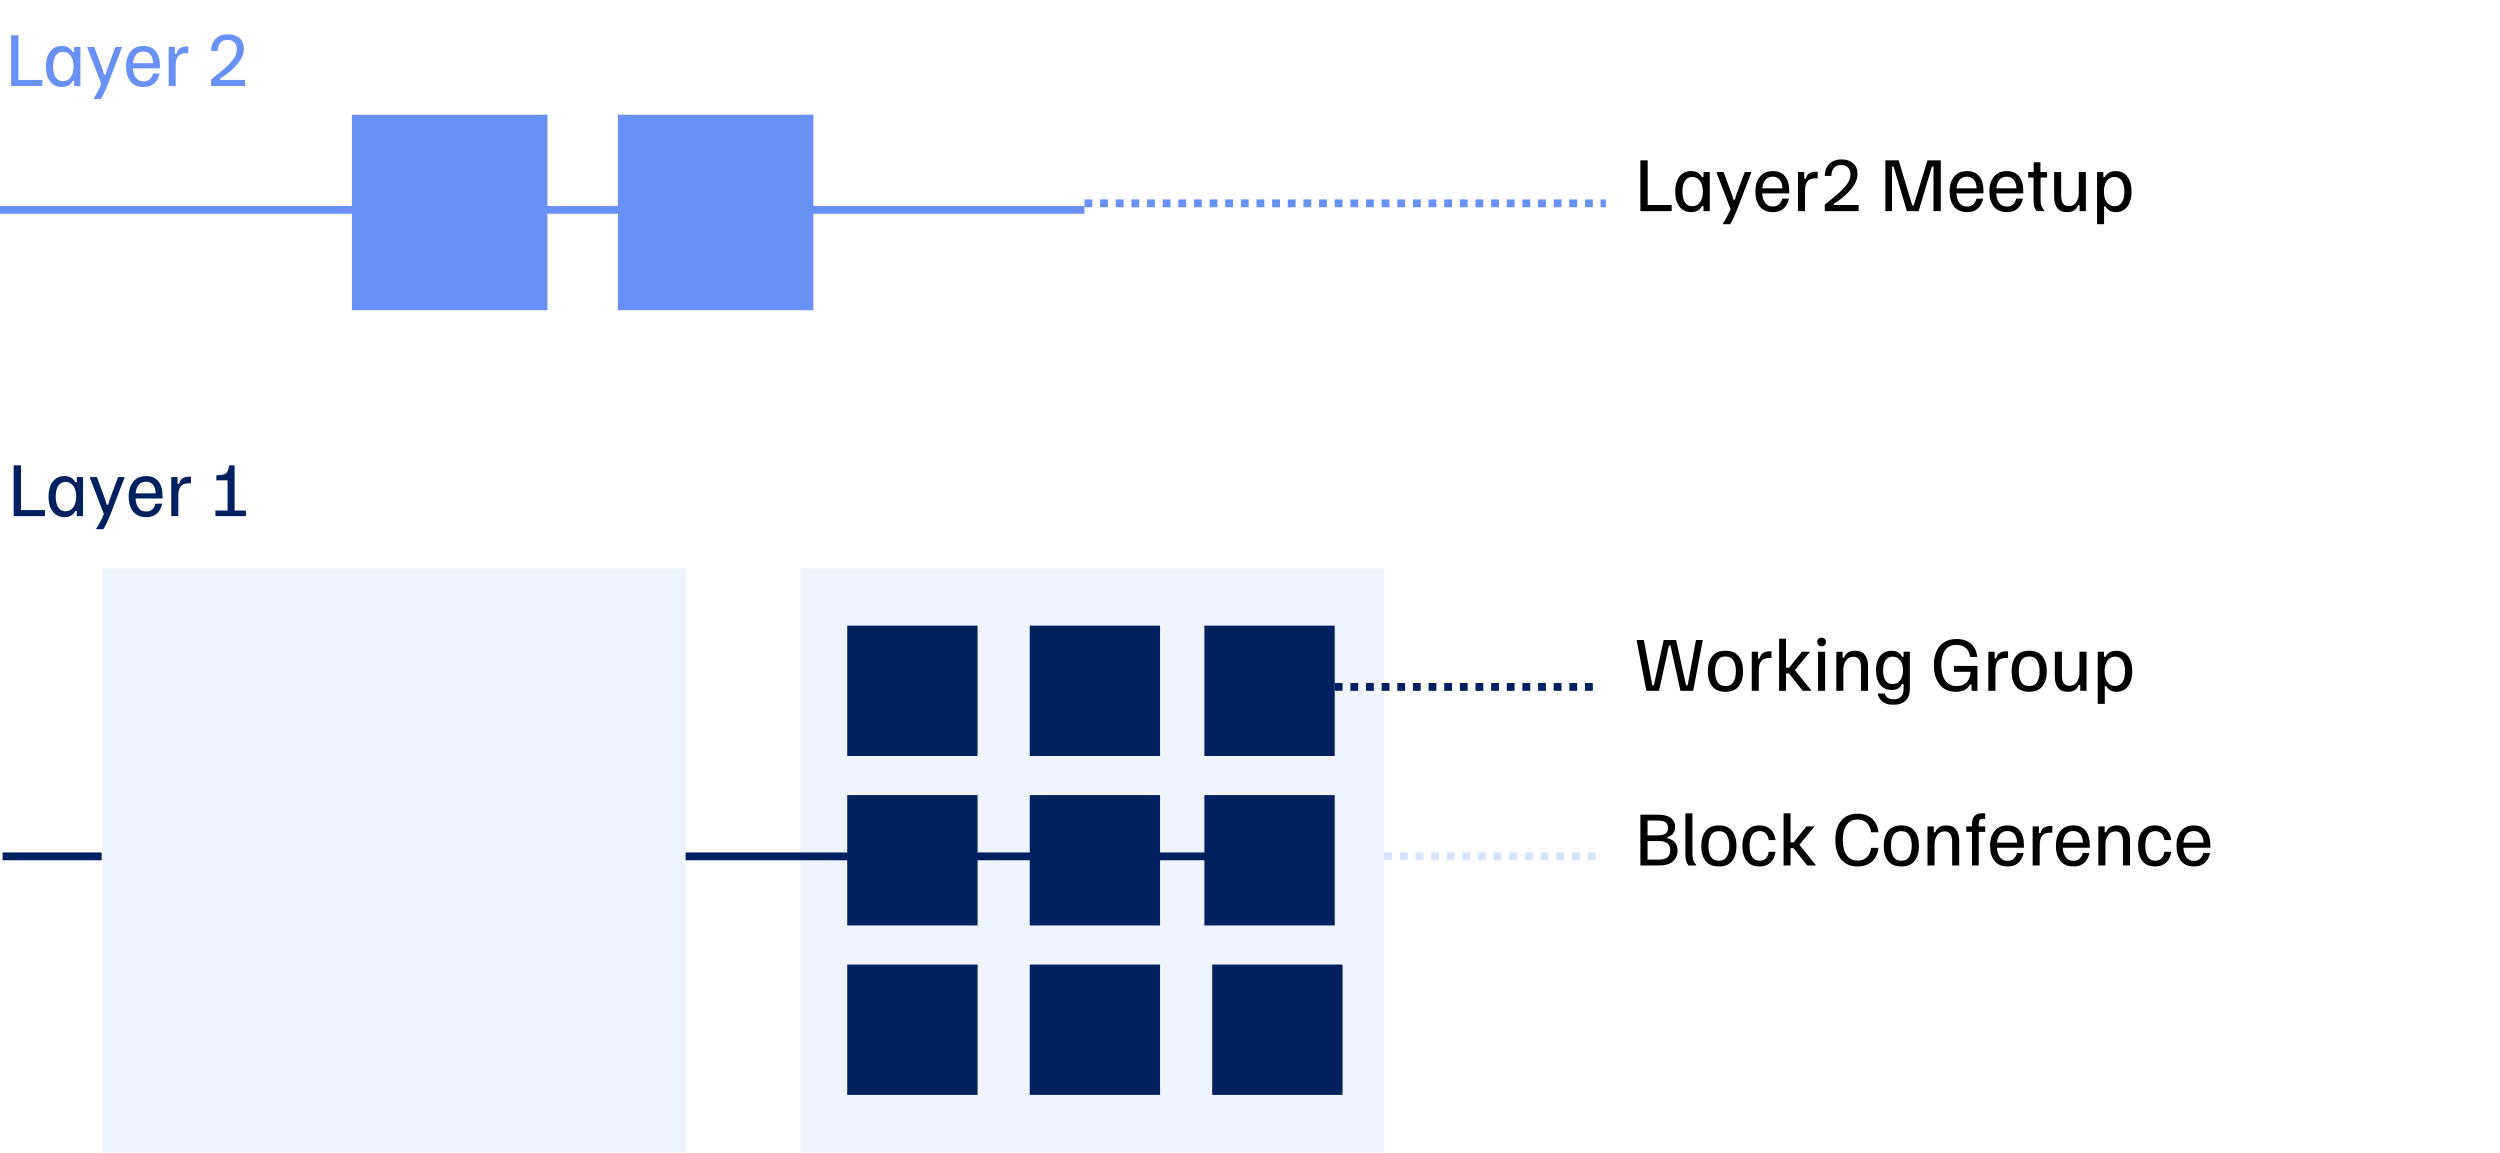
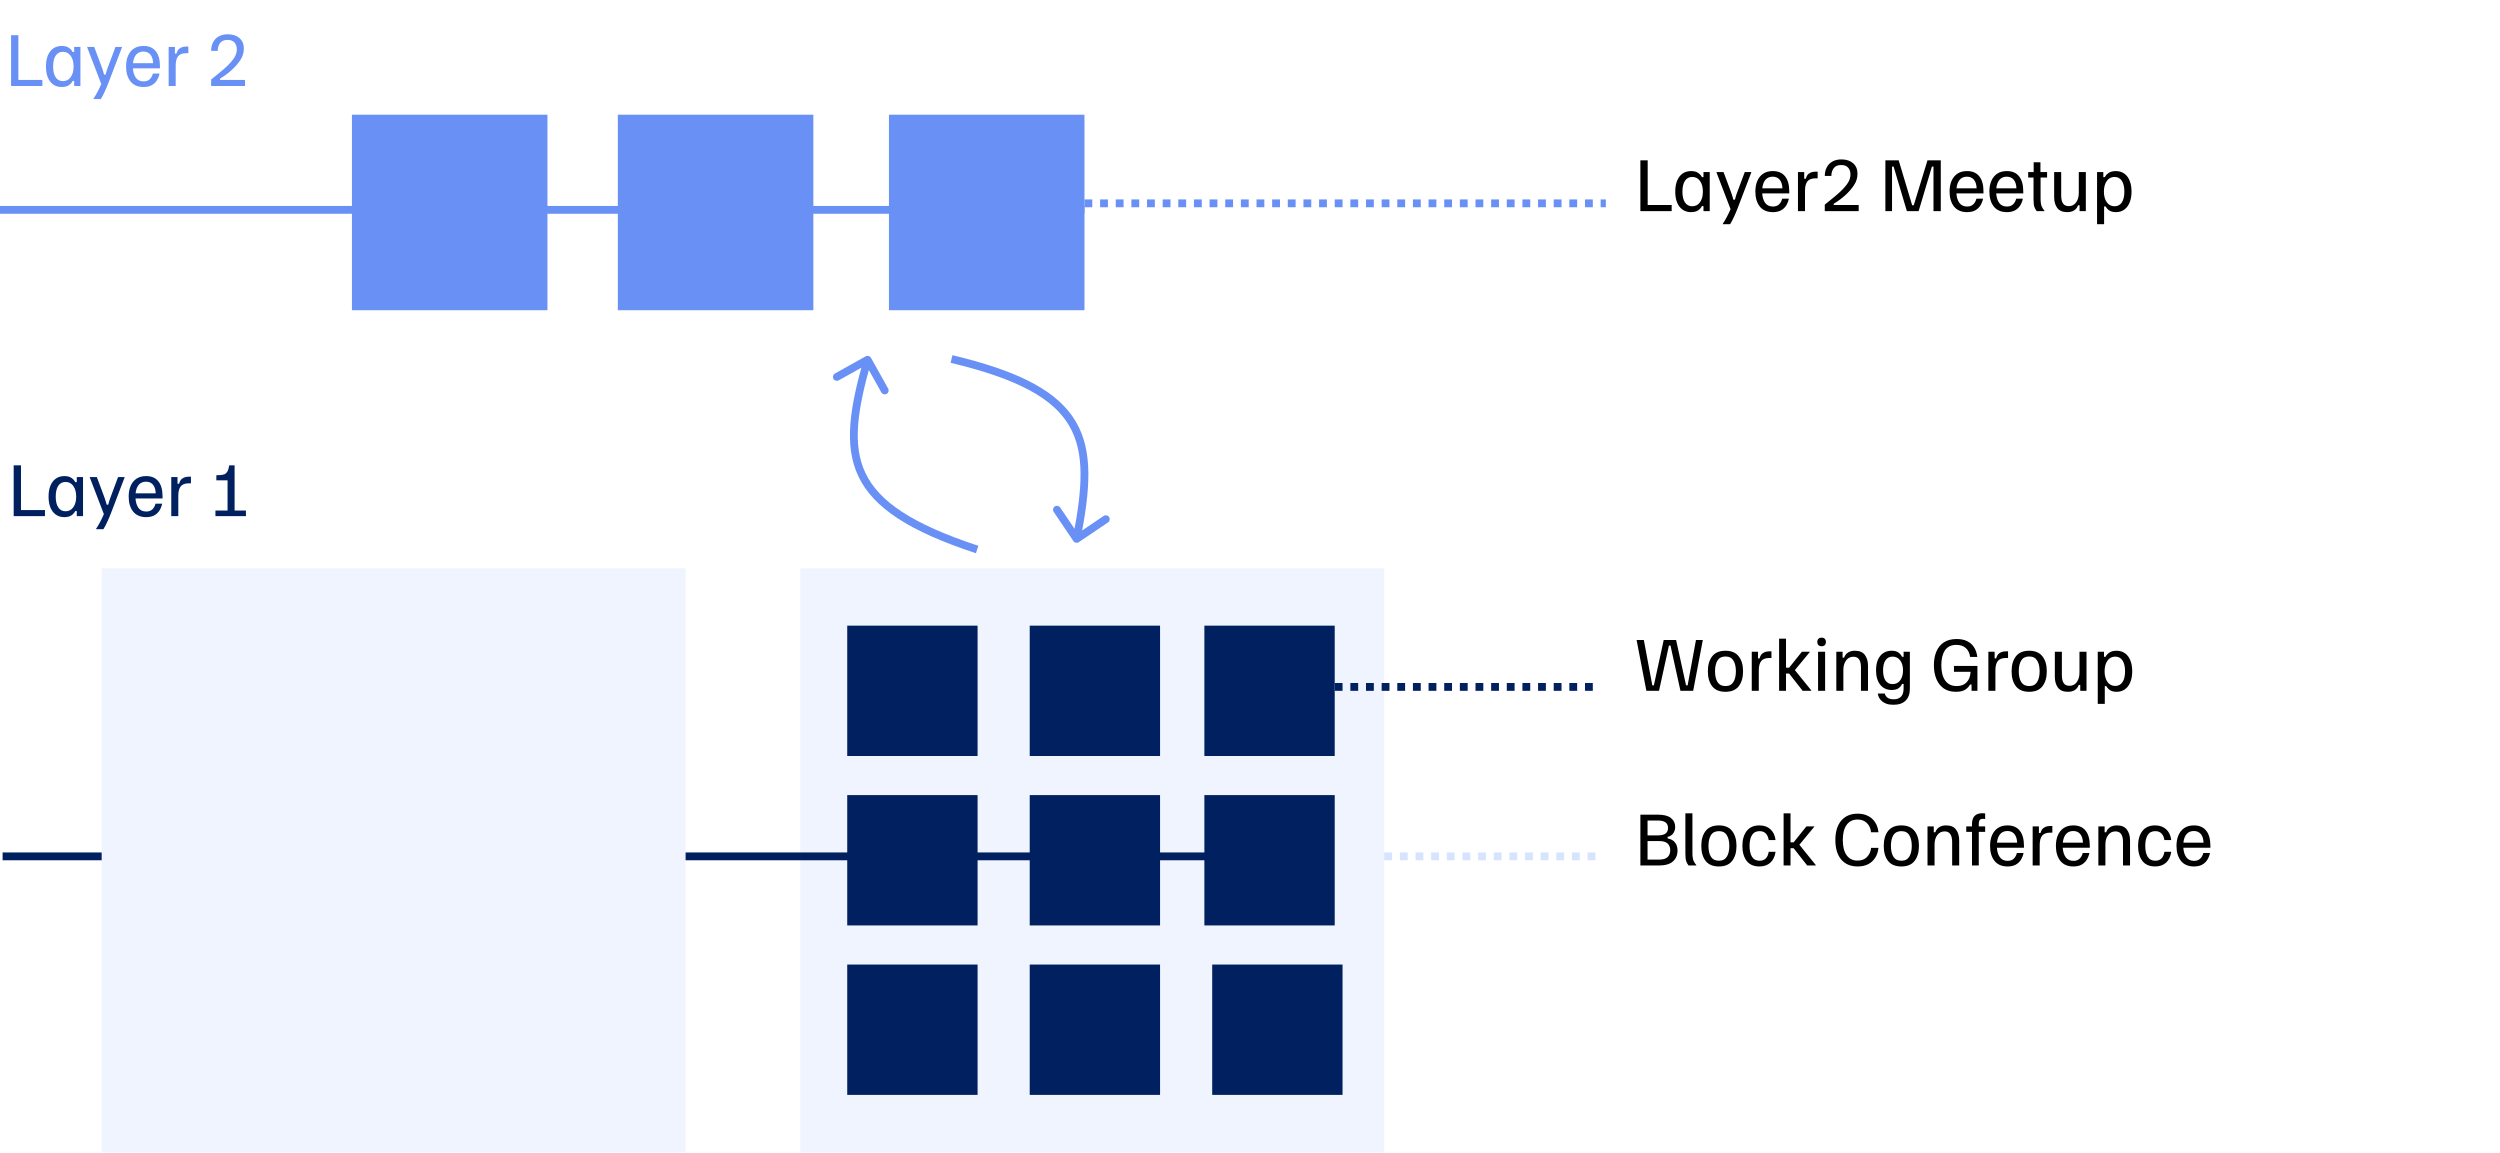
<svg xmlns="http://www.w3.org/2000/svg" width="959" height="442" viewBox="0 0 959 442" fill="none">
+   <path d="M411.756 207.557C412.22 208.244 413.152 208.425 413.839 207.962L425.029 200.41C425.716 199.946 425.897 199.014 425.433 198.327C424.97 197.64 424.037 197.459 423.351 197.923L413.404 204.636L406.691 194.689C406.228 194.002 405.295 193.821 404.609 194.285C403.922 194.748 403.741 195.681 404.205 196.367L411.756 207.557ZM364.653 139.177C390.819 145.402 404.108 152.99 410.144 163.331C416.199 173.702 415.243 187.289 411.527 206.432L414.472 207.004C418.169 187.96 419.427 173.282 412.735 161.818C406.025 150.324 391.608 142.506 365.347 136.259L364.653 139.177Z" fill="#6890F5" />
+   <path d="M334.113 137.269C333.709 136.545 332.796 136.287 332.072 136.691L320.287 143.275C319.563 143.679 319.305 144.593 319.709 145.316C320.113 146.039 321.027 146.298 321.75 145.894L332.226 140.041L338.078 150.517C338.482 151.24 339.396 151.499 340.12 151.095C340.843 150.691 341.101 149.777 340.697 149.054L334.113 137.269ZM375.299 209.368C349.749 200.965 337.146 192.286 332 181.474C326.84 170.63 328.934 157.172 334.247 138.409L331.361 137.591C326.075 156.257 323.587 170.777 329.291 182.763C335.011 194.781 348.72 203.784 374.362 212.218L375.299 209.368Z" fill="#6890F5" />
+   <rect x="341" y="44" width="75" height="75" fill="#6890F5" />
  <path d="M4.25 33V13.5H7.05V30.65H16.25V33H4.25ZM23.677 33.375C22.394 33.375 21.302 33.05 20.402 32.4C19.502 31.75 18.81 30.842 18.327 29.675C17.86 28.492 17.627 27.1 17.627 25.5C17.627 23.9 17.86 22.517 18.327 21.35C18.81 20.167 19.502 19.25 20.402 18.6C21.319 17.95 22.427 17.625 23.727 17.625C24.86 17.625 25.76 17.867 26.427 18.35C27.11 18.817 27.585 19.35 27.852 19.95H28.452V18H30.852V33H28.452V31.05H27.852C27.585 31.65 27.11 32.192 26.427 32.675C25.744 33.142 24.827 33.375 23.677 33.375ZM24.152 31.125C25.402 31.125 26.394 30.608 27.127 29.575C27.86 28.542 28.227 27.183 28.227 25.5C28.227 23.817 27.86 22.458 27.127 21.425C26.394 20.392 25.402 19.875 24.152 19.875C22.935 19.875 22.002 20.367 21.352 21.35C20.702 22.333 20.377 23.717 20.377 25.5C20.377 27.283 20.702 28.667 21.352 29.65C22.002 30.633 22.935 31.125 24.152 31.125ZM35.871 38V37.85C36.354 37.117 36.863 36.25 37.396 35.25C37.929 34.267 38.413 33.258 38.846 32.225L33.446 18.15V18H36.146L38.946 25.5C39.113 25.933 39.271 26.392 39.421 26.875C39.588 27.342 39.754 27.917 39.921 28.6H40.521C40.688 27.917 40.846 27.342 40.996 26.875C41.163 26.392 41.329 25.933 41.496 25.5L44.296 18H46.796V18.15L41.646 31.65C41.146 32.967 40.629 34.183 40.096 35.3C39.579 36.417 39.104 37.317 38.671 38H35.871ZM55.084 33.375C52.884 33.375 51.209 32.658 50.059 31.225C48.926 29.775 48.359 27.867 48.359 25.5C48.359 23.933 48.609 22.567 49.109 21.4C49.626 20.217 50.376 19.292 51.359 18.625C52.359 17.958 53.593 17.625 55.059 17.625C57.109 17.625 58.668 18.292 59.734 19.625C60.818 20.958 61.359 22.892 61.359 25.425V26.2H50.984C51.068 27.667 51.443 28.875 52.109 29.825C52.793 30.758 53.793 31.225 55.109 31.225C56.059 31.225 56.826 30.958 57.409 30.425C57.993 29.892 58.409 29.15 58.659 28.2H61.209C60.993 29.217 60.634 30.117 60.134 30.9C59.634 31.667 58.968 32.275 58.134 32.725C57.301 33.158 56.284 33.375 55.084 33.375ZM51.009 24.25H58.734C58.684 22.8 58.334 21.692 57.684 20.925C57.034 20.158 56.151 19.775 55.034 19.775C53.851 19.775 52.918 20.167 52.234 20.95C51.568 21.733 51.159 22.833 51.009 24.25ZM64.698 33V18H67.098V20.55H67.698C67.798 20.133 67.973 19.717 68.223 19.3C68.473 18.883 68.873 18.542 69.423 18.275C69.973 17.992 70.748 17.85 71.748 17.85H72.248V20.4H71.498C69.998 20.4 68.94 20.792 68.323 21.575C67.706 22.342 67.398 23.55 67.398 25.2V33H64.698ZM80.992 33V30.5C82.442 29.35 83.634 28.383 84.567 27.6C85.517 26.817 86.35 26.083 87.067 25.4C88.367 24.15 89.317 23.033 89.917 22.05C90.534 21.05 90.842 20.008 90.842 18.925C90.842 17.842 90.542 16.967 89.942 16.3C89.342 15.633 88.451 15.3 87.267 15.3C85.967 15.3 85.017 15.708 84.417 16.525C83.817 17.325 83.517 18.317 83.517 19.5H80.992C80.992 18.283 81.234 17.2 81.717 16.25C82.217 15.283 82.942 14.525 83.892 13.975C84.859 13.425 86.025 13.15 87.392 13.15C89.259 13.15 90.751 13.642 91.867 14.625C92.984 15.608 93.542 16.942 93.542 18.625C93.542 20.192 93.1 21.65 92.217 23C91.35 24.333 90.242 25.617 88.892 26.85C88.376 27.333 87.742 27.858 86.992 28.425C86.259 28.992 85.4 29.567 84.417 30.15V30.65H93.992V33H80.992Z" fill="#6890F5" />
  <path d="M629.25 81V61.5H632.05V78.65H641.25V81H629.25ZM648.677 81.375C647.394 81.375 646.302 81.05 645.402 80.4C644.502 79.75 643.81 78.842 643.327 77.675C642.86 76.492 642.627 75.1 642.627 73.5C642.627 71.9 642.86 70.517 643.327 69.35C643.81 68.167 644.502 67.25 645.402 66.6C646.319 65.95 647.427 65.625 648.727 65.625C649.86 65.625 650.76 65.867 651.427 66.35C652.11 66.817 652.585 67.35 652.852 67.95H653.452V66H655.852V81H653.452V79.05H652.852C652.585 79.65 652.11 80.192 651.427 80.675C650.744 81.142 649.827 81.375 648.677 81.375ZM649.152 79.125C650.402 79.125 651.394 78.608 652.127 77.575C652.86 76.542 653.227 75.183 653.227 73.5C653.227 71.817 652.86 70.458 652.127 69.425C651.394 68.392 650.402 67.875 649.152 67.875C647.935 67.875 647.002 68.367 646.352 69.35C645.702 70.333 645.377 71.717 645.377 73.5C645.377 75.283 645.702 76.667 646.352 77.65C647.002 78.633 647.935 79.125 649.152 79.125ZM660.871 86V85.85C661.354 85.117 661.863 84.25 662.396 83.25C662.929 82.267 663.413 81.258 663.846 80.225L658.446 66.15V66H661.146L663.946 73.5C664.113 73.933 664.271 74.392 664.421 74.875C664.588 75.342 664.754 75.917 664.921 76.6H665.521C665.688 75.917 665.846 75.342 665.996 74.875C666.163 74.392 666.329 73.933 666.496 73.5L669.296 66H671.796V66.15L666.646 79.65C666.146 80.967 665.629 82.183 665.096 83.3C664.579 84.417 664.104 85.317 663.671 86H660.871ZM680.084 81.375C677.884 81.375 676.209 80.658 675.059 79.225C673.926 77.775 673.359 75.867 673.359 73.5C673.359 71.933 673.609 70.567 674.109 69.4C674.626 68.217 675.376 67.292 676.359 66.625C677.359 65.958 678.593 65.625 680.059 65.625C682.109 65.625 683.668 66.292 684.734 67.625C685.818 68.958 686.359 70.892 686.359 73.425V74.2H675.984C676.068 75.667 676.443 76.875 677.109 77.825C677.793 78.758 678.793 79.225 680.109 79.225C681.059 79.225 681.826 78.958 682.409 78.425C682.993 77.892 683.409 77.15 683.659 76.2H686.209C685.993 77.217 685.634 78.117 685.134 78.9C684.634 79.667 683.968 80.275 683.134 80.725C682.301 81.158 681.284 81.375 680.084 81.375ZM676.009 72.25H683.734C683.684 70.8 683.334 69.692 682.684 68.925C682.034 68.158 681.151 67.775 680.034 67.775C678.851 67.775 677.918 68.167 677.234 68.95C676.568 69.733 676.159 70.833 676.009 72.25ZM689.698 81V66H692.098V68.55H692.698C692.798 68.133 692.973 67.717 693.223 67.3C693.473 66.883 693.873 66.542 694.423 66.275C694.973 65.992 695.748 65.85 696.748 65.85H697.248V68.4H696.498C694.998 68.4 693.94 68.792 693.323 69.575C692.706 70.342 692.398 71.55 692.398 73.2V81H689.698ZM699.986 81V78.5C701.436 77.35 702.628 76.383 703.561 75.6C704.511 74.817 705.345 74.083 706.061 73.4C707.361 72.15 708.311 71.033 708.911 70.05C709.528 69.05 709.836 68.008 709.836 66.925C709.836 65.842 709.536 64.967 708.936 64.3C708.336 63.633 707.445 63.3 706.261 63.3C704.961 63.3 704.011 63.708 703.411 64.525C702.811 65.325 702.511 66.317 702.511 67.5H699.986C699.986 66.283 700.228 65.2 700.711 64.25C701.211 63.283 701.936 62.525 702.886 61.975C703.853 61.425 705.02 61.15 706.386 61.15C708.253 61.15 709.745 61.642 710.861 62.625C711.978 63.608 712.536 64.942 712.536 66.625C712.536 68.192 712.095 69.65 711.211 71C710.345 72.333 709.236 73.617 707.886 74.85C707.37 75.333 706.736 75.858 705.986 76.425C705.253 76.992 704.395 77.567 703.411 78.15V78.65H712.986V81H699.986ZM723.234 81V61.5H728.334L733.509 78.75H734.109L739.384 61.5H744.484V81H741.684V63.9H741.084L735.984 81H731.484L726.384 63.9H725.784V81H723.234ZM754.586 81.375C752.386 81.375 750.711 80.658 749.561 79.225C748.428 77.775 747.861 75.867 747.861 73.5C747.861 71.933 748.111 70.567 748.611 69.4C749.128 68.217 749.878 67.292 750.861 66.625C751.861 65.958 753.095 65.625 754.561 65.625C756.611 65.625 758.17 66.292 759.236 67.625C760.32 68.958 760.861 70.892 760.861 73.425V74.2H750.486C750.57 75.667 750.945 76.875 751.611 77.825C752.295 78.758 753.295 79.225 754.611 79.225C755.561 79.225 756.328 78.958 756.911 78.425C757.495 77.892 757.911 77.15 758.161 76.2H760.711C760.495 77.217 760.136 78.117 759.636 78.9C759.136 79.667 758.47 80.275 757.636 80.725C756.803 81.158 755.786 81.375 754.586 81.375ZM750.511 72.25H758.236C758.186 70.8 757.836 69.692 757.186 68.925C756.536 68.158 755.653 67.775 754.536 67.775C753.353 67.775 752.42 68.167 751.736 68.95C751.07 69.733 750.661 70.833 750.511 72.25ZM769.85 81.375C767.65 81.375 765.975 80.658 764.825 79.225C763.692 77.775 763.125 75.867 763.125 73.5C763.125 71.933 763.375 70.567 763.875 69.4C764.392 68.217 765.142 67.292 766.125 66.625C767.125 65.958 768.358 65.625 769.825 65.625C771.875 65.625 773.433 66.292 774.5 67.625C775.583 68.958 776.125 70.892 776.125 73.425V74.2H765.75C765.833 75.667 766.208 76.875 766.875 77.825C767.558 78.758 768.558 79.225 769.875 79.225C770.825 79.225 771.592 78.958 772.175 78.425C772.758 77.892 773.175 77.15 773.425 76.2H775.975C775.758 77.217 775.4 78.117 774.9 78.9C774.4 79.667 773.733 80.275 772.9 80.725C772.067 81.158 771.05 81.375 769.85 81.375ZM765.775 72.25H773.5C773.45 70.8 773.1 69.692 772.45 68.925C771.8 68.158 770.917 67.775 769.8 67.775C768.617 67.775 767.683 68.167 767 68.95C766.333 69.733 765.925 70.833 765.775 72.25ZM781.289 81C780.922 80.55 780.622 80.008 780.389 79.375C780.172 78.742 780.064 77.792 780.064 76.525V68.1H778.014V66H780.114V62.25H782.714V66H785.264V68.1H782.764V76.1C782.764 77.467 782.905 78.492 783.189 79.175C783.489 79.842 783.847 80.4 784.264 80.85V81H781.289ZM792.973 81.375C791.223 81.375 789.948 80.833 789.148 79.75C788.365 78.667 787.973 77.292 787.973 75.625V66H790.673V75.05C790.673 76.35 790.907 77.35 791.373 78.05C791.84 78.733 792.565 79.075 793.548 79.075C794.782 79.075 795.732 78.6 796.398 77.65C797.082 76.683 797.423 75.492 797.423 74.075V66H800.123V81H797.723V78.75H797.123C796.857 79.583 796.365 80.233 795.648 80.7C794.948 81.15 794.057 81.375 792.973 81.375ZM804.433 86V66H806.833V67.95H807.433C807.7 67.35 808.175 66.817 808.858 66.35C809.542 65.867 810.458 65.625 811.608 65.625C812.892 65.625 813.983 65.95 814.883 66.6C815.783 67.233 816.467 68.142 816.933 69.325C817.417 70.508 817.658 71.9 817.658 73.5C817.658 75.083 817.417 76.467 816.933 77.65C816.467 78.833 815.783 79.75 814.883 80.4C814 81.05 812.925 81.375 811.658 81.375C810.642 81.375 809.817 81.175 809.183 80.775C808.55 80.375 808.067 79.85 807.733 79.2H807.133V86H804.433ZM811.133 79.125C812.35 79.125 813.283 78.633 813.933 77.65C814.583 76.667 814.908 75.283 814.908 73.5C814.908 71.717 814.583 70.333 813.933 69.35C813.283 68.367 812.35 67.875 811.133 67.875C809.883 67.875 808.892 68.392 808.158 69.425C807.425 70.458 807.058 71.817 807.058 73.5C807.058 75.183 807.425 76.542 808.158 77.575C808.892 78.608 809.883 79.125 811.133 79.125Z" fill="black" />
  <path d="M631.55 265L627.825 245.65V245.5H630.575L633.825 262.9H634.425L638.2 245.5H642.95L646.775 262.9H647.375L650.575 245.5H653.175V245.65L649.5 265H644.625L640.8 247.625H640.2L636.4 265H631.55ZM661.887 265.375C659.603 265.375 657.903 264.667 656.787 263.25C655.687 261.817 655.137 259.9 655.137 257.5C655.137 255.1 655.687 253.192 656.787 251.775C657.903 250.342 659.603 249.625 661.887 249.625C664.17 249.625 665.862 250.342 666.962 251.775C668.078 253.192 668.637 255.1 668.637 257.5C668.637 259.9 668.078 261.817 666.962 263.25C665.862 264.667 664.17 265.375 661.887 265.375ZM661.887 263.175C663.27 263.175 664.278 262.667 664.912 261.65C665.562 260.633 665.887 259.25 665.887 257.5C665.887 255.75 665.562 254.367 664.912 253.35C664.278 252.333 663.27 251.825 661.887 251.825C660.503 251.825 659.487 252.333 658.837 253.35C658.203 254.367 657.887 255.75 657.887 257.5C657.887 259.25 658.203 260.633 658.837 261.65C659.487 262.667 660.503 263.175 661.887 263.175ZM671.973 265V250H674.373V252.55H674.973C675.073 252.133 675.248 251.717 675.498 251.3C675.748 250.883 676.148 250.542 676.698 250.275C677.248 249.992 678.023 249.85 679.023 249.85H679.523V252.4H678.773C677.273 252.4 676.215 252.792 675.598 253.575C674.982 254.342 674.673 255.55 674.673 257.2V265H671.973ZM682.462 265V245H685.112V256.125H686.312L691.212 250H694.212V250.15L688.512 257.05L694.812 264.85V265H691.512L686.312 258.375H685.112V265H682.462ZM697.412 265V250H700.112V265H697.412ZM698.762 247.9C698.245 247.9 697.837 247.75 697.537 247.45C697.253 247.15 697.112 246.75 697.112 246.25C697.112 245.75 697.253 245.35 697.537 245.05C697.837 244.75 698.245 244.6 698.762 244.6C699.295 244.6 699.703 244.75 699.987 245.05C700.27 245.35 700.412 245.75 700.412 246.25C700.412 246.75 700.27 247.15 699.987 247.45C699.703 247.75 699.295 247.9 698.762 247.9ZM704.414 265V250H706.814V252.25H707.414C707.697 251.417 708.189 250.775 708.889 250.325C709.589 249.858 710.48 249.625 711.564 249.625C713.314 249.625 714.58 250.167 715.364 251.25C716.164 252.317 716.564 253.692 716.564 255.375V265H713.864V255.95C713.864 254.65 713.63 253.658 713.164 252.975C712.697 252.275 711.972 251.925 710.989 251.925C709.772 251.925 708.822 252.408 708.139 253.375C707.455 254.325 707.114 255.508 707.114 256.925V265H704.414ZM726.323 270.35C725.257 270.35 724.357 270.217 723.623 269.95C722.89 269.683 722.29 269.333 721.823 268.9C721.357 268.483 721.007 268.025 720.773 267.525C720.54 267.025 720.39 266.533 720.323 266.05H723.023C723.123 266.617 723.44 267.125 723.973 267.575C724.507 268.025 725.332 268.25 726.448 268.25C727.648 268.25 728.573 267.917 729.223 267.25C729.89 266.583 730.223 265.508 730.223 264.025V262.35H729.623C729.357 263.017 728.898 263.575 728.248 264.025C727.615 264.458 726.748 264.675 725.648 264.675C723.798 264.675 722.332 264 721.248 262.65C720.182 261.3 719.648 259.45 719.648 257.1C719.648 255.567 719.882 254.242 720.348 253.125C720.832 252.008 721.515 251.15 722.398 250.55C723.298 249.933 724.365 249.625 725.598 249.625C726.748 249.625 727.632 249.858 728.248 250.325C728.882 250.792 729.34 251.333 729.623 251.95H730.223V250H732.623V264.175C732.623 266.175 732.082 267.7 730.998 268.75C729.915 269.817 728.357 270.35 726.323 270.35ZM725.973 262.425C727.257 262.425 728.248 261.933 728.948 260.95C729.648 259.95 729.998 258.683 729.998 257.15C729.998 255.583 729.64 254.317 728.923 253.35C728.223 252.367 727.248 251.875 725.998 251.875C724.832 251.875 723.932 252.333 723.298 253.25C722.665 254.167 722.348 255.467 722.348 257.15C722.348 258.833 722.657 260.133 723.273 261.05C723.907 261.967 724.807 262.425 725.973 262.425ZM750.264 265.375C748.414 265.375 746.864 264.942 745.614 264.075C744.364 263.192 743.422 261.983 742.789 260.45C742.156 258.9 741.839 257.142 741.839 255.175C741.839 253.192 742.156 251.45 742.789 249.95C743.422 248.433 744.389 247.25 745.689 246.4C746.989 245.55 748.622 245.125 750.589 245.125C752.156 245.125 753.497 245.4 754.614 245.95C755.731 246.5 756.614 247.292 757.264 248.325C757.914 249.342 758.322 250.567 758.489 252H755.739C755.539 250.533 754.989 249.4 754.089 248.6C753.206 247.783 751.997 247.375 750.464 247.375C748.497 247.375 747.039 248.075 746.089 249.475C745.156 250.875 744.689 252.767 744.689 255.15C744.689 257.7 745.189 259.675 746.189 261.075C747.206 262.475 748.672 263.175 750.589 263.175C752.222 263.175 753.497 262.692 754.414 261.725C755.331 260.758 755.831 259.417 755.914 257.7H749.539V255.45H758.539V265H756.289V262.6H755.689C755.322 263.35 754.714 264 753.864 264.55C753.031 265.1 751.831 265.375 750.264 265.375ZM762.735 265V250H765.135V252.55H765.735C765.835 252.133 766.01 251.717 766.26 251.3C766.51 250.883 766.91 250.542 767.46 250.275C768.01 249.992 768.785 249.85 769.785 249.85H770.285V252.4H769.535C768.035 252.4 766.977 252.792 766.36 253.575C765.743 254.342 765.435 255.55 765.435 257.2V265H762.735ZM778.4 265.375C776.117 265.375 774.417 264.667 773.3 263.25C772.2 261.817 771.65 259.9 771.65 257.5C771.65 255.1 772.2 253.192 773.3 251.775C774.417 250.342 776.117 249.625 778.4 249.625C780.684 249.625 782.375 250.342 783.475 251.775C784.592 253.192 785.15 255.1 785.15 257.5C785.15 259.9 784.592 261.817 783.475 263.25C782.375 264.667 780.684 265.375 778.4 265.375ZM778.4 263.175C779.784 263.175 780.792 262.667 781.425 261.65C782.075 260.633 782.4 259.25 782.4 257.5C782.4 255.75 782.075 254.367 781.425 253.35C780.792 252.333 779.784 251.825 778.4 251.825C777.017 251.825 776 252.333 775.35 253.35C774.717 254.367 774.4 255.75 774.4 257.5C774.4 259.25 774.717 260.633 775.35 261.65C776 262.667 777.017 263.175 778.4 263.175ZM793.237 265.375C791.487 265.375 790.212 264.833 789.412 263.75C788.629 262.667 788.237 261.292 788.237 259.625V250H790.937V259.05C790.937 260.35 791.17 261.35 791.637 262.05C792.104 262.733 792.829 263.075 793.812 263.075C795.045 263.075 795.995 262.6 796.662 261.65C797.345 260.683 797.687 259.492 797.687 258.075V250H800.387V265H797.987V262.75H797.387C797.12 263.583 796.629 264.233 795.912 264.7C795.212 265.15 794.32 265.375 793.237 265.375ZM804.697 270V250H807.097V251.95H807.697C807.964 251.35 808.439 250.817 809.122 250.35C809.805 249.867 810.722 249.625 811.872 249.625C813.155 249.625 814.247 249.95 815.147 250.6C816.047 251.233 816.73 252.142 817.197 253.325C817.68 254.508 817.922 255.9 817.922 257.5C817.922 259.083 817.68 260.467 817.197 261.65C816.73 262.833 816.047 263.75 815.147 264.4C814.264 265.05 813.189 265.375 811.922 265.375C810.905 265.375 810.08 265.175 809.447 264.775C808.814 264.375 808.33 263.85 807.997 263.2H807.397V270H804.697ZM811.397 263.125C812.614 263.125 813.547 262.633 814.197 261.65C814.847 260.667 815.172 259.283 815.172 257.5C815.172 255.717 814.847 254.333 814.197 253.35C813.547 252.367 812.614 251.875 811.397 251.875C810.147 251.875 809.155 252.392 808.422 253.425C807.689 254.458 807.322 255.817 807.322 257.5C807.322 259.183 807.689 260.542 808.422 261.575C809.155 262.608 810.147 263.125 811.397 263.125Z" fill="black" />
  <path d="M629.25 332V312.5H635.95C638.233 312.5 639.908 312.933 640.975 313.8C642.058 314.65 642.6 315.792 642.6 317.225C642.6 318.125 642.358 318.925 641.875 319.625C641.408 320.325 640.683 320.792 639.7 321.025V321.625C640.95 321.842 641.892 322.358 642.525 323.175C643.175 323.975 643.5 325.017 643.5 326.3C643.5 328 642.917 329.375 641.75 330.425C640.583 331.475 638.783 332 636.35 332H629.25ZM632 329.75H636.325C637.858 329.75 638.967 329.442 639.65 328.825C640.35 328.192 640.7 327.3 640.7 326.15C640.7 325.033 640.358 324.167 639.675 323.55C638.992 322.933 637.892 322.625 636.375 322.625H632V329.75ZM632 320.45H636C637.3 320.45 638.267 320.217 638.9 319.75C639.533 319.283 639.85 318.567 639.85 317.6C639.85 315.7 638.567 314.75 636 314.75H632V320.45ZM647.74 332C647.374 331.55 647.074 331.008 646.84 330.375C646.624 329.742 646.515 328.792 646.515 327.525V312H649.215V327.175C649.215 328.508 649.357 329.508 649.64 330.175C649.94 330.842 650.299 331.4 650.715 331.85V332H647.74ZM659.367 332.375C657.084 332.375 655.384 331.667 654.267 330.25C653.167 328.817 652.617 326.9 652.617 324.5C652.617 322.1 653.167 320.192 654.267 318.775C655.384 317.342 657.084 316.625 659.367 316.625C661.651 316.625 663.342 317.342 664.442 318.775C665.559 320.192 666.117 322.1 666.117 324.5C666.117 326.9 665.559 328.817 664.442 330.25C663.342 331.667 661.651 332.375 659.367 332.375ZM659.367 330.175C660.751 330.175 661.759 329.667 662.392 328.65C663.042 327.633 663.367 326.25 663.367 324.5C663.367 322.75 663.042 321.367 662.392 320.35C661.759 319.333 660.751 318.825 659.367 318.825C657.984 318.825 656.967 319.333 656.317 320.35C655.684 321.367 655.367 322.75 655.367 324.5C655.367 326.25 655.684 327.633 656.317 328.65C656.967 329.667 657.984 330.175 659.367 330.175ZM674.904 332.375C672.737 332.375 671.104 331.658 670.004 330.225C668.921 328.775 668.379 326.867 668.379 324.5C668.379 322.1 668.929 320.192 670.029 318.775C671.146 317.342 672.771 316.625 674.904 316.625C676.654 316.625 678.062 317.117 679.129 318.1C680.212 319.067 680.871 320.45 681.104 322.25H678.479C678.329 321.183 677.962 320.35 677.379 319.75C676.796 319.133 675.996 318.825 674.979 318.825C673.662 318.825 672.687 319.333 672.054 320.35C671.437 321.367 671.129 322.75 671.129 324.5C671.129 326.25 671.437 327.633 672.054 328.65C672.687 329.667 673.662 330.175 674.979 330.175C675.996 330.175 676.796 329.875 677.379 329.275C677.962 328.658 678.329 327.817 678.479 326.75H681.104C680.837 328.567 680.171 329.958 679.104 330.925C678.037 331.892 676.637 332.375 674.904 332.375ZM684.19 332V312H686.84V323.125H688.04L692.94 317H695.94V317.15L690.24 324.05L696.54 331.85V332H693.24L688.04 325.375H686.84V332H684.19ZM712.596 332.375C709.913 332.375 707.813 331.492 706.296 329.725C704.796 327.942 704.046 325.45 704.046 322.25C704.046 319.033 704.804 316.542 706.321 314.775C707.838 313.008 709.929 312.125 712.596 312.125C714.146 312.125 715.488 312.425 716.621 313.025C717.771 313.608 718.679 314.433 719.346 315.5C720.029 316.567 720.438 317.817 720.571 319.25H717.746C717.579 317.767 717.038 316.583 716.121 315.7C715.221 314.817 714.029 314.375 712.546 314.375C710.729 314.375 709.329 315.067 708.346 316.45C707.379 317.817 706.896 319.75 706.896 322.25C706.896 324.767 707.388 326.708 708.371 328.075C709.371 329.442 710.754 330.125 712.521 330.125C714.088 330.125 715.313 329.658 716.196 328.725C717.096 327.792 717.613 326.633 717.746 325.25H720.571C720.438 326.667 720.029 327.917 719.346 329C718.679 330.067 717.779 330.9 716.646 331.5C715.513 332.083 714.163 332.375 712.596 332.375ZM729.357 332.375C727.074 332.375 725.374 331.667 724.257 330.25C723.157 328.817 722.607 326.9 722.607 324.5C722.607 322.1 723.157 320.192 724.257 318.775C725.374 317.342 727.074 316.625 729.357 316.625C731.641 316.625 733.332 317.342 734.432 318.775C735.549 320.192 736.107 322.1 736.107 324.5C736.107 326.9 735.549 328.817 734.432 330.25C733.332 331.667 731.641 332.375 729.357 332.375ZM729.357 330.175C730.741 330.175 731.749 329.667 732.382 328.65C733.032 327.633 733.357 326.25 733.357 324.5C733.357 322.75 733.032 321.367 732.382 320.35C731.749 319.333 730.741 318.825 729.357 318.825C727.974 318.825 726.957 319.333 726.307 320.35C725.674 321.367 725.357 322.75 725.357 324.5C725.357 326.25 725.674 327.633 726.307 328.65C726.957 329.667 727.974 330.175 729.357 330.175ZM739.394 332V317H741.794V319.25H742.394C742.677 318.417 743.169 317.775 743.869 317.325C744.569 316.858 745.461 316.625 746.544 316.625C748.294 316.625 749.561 317.167 750.344 318.25C751.144 319.317 751.544 320.692 751.544 322.375V332H748.844V322.95C748.844 321.65 748.611 320.658 748.144 319.975C747.677 319.275 746.952 318.925 745.969 318.925C744.752 318.925 743.802 319.408 743.119 320.375C742.436 321.325 742.094 322.508 742.094 323.925V332H739.394ZM756.454 332V319.1H754.254V317H756.454V316.025C756.454 315.275 756.579 314.592 756.829 313.975C757.079 313.358 757.504 312.867 758.104 312.5C758.704 312.133 759.521 311.95 760.554 311.95C760.921 311.95 761.237 311.975 761.504 312.025V314.175C761.337 314.125 761.087 314.1 760.754 314.1C760.021 314.1 759.554 314.283 759.354 314.65C759.154 315 759.054 315.467 759.054 316.05V317H761.504V319.1H759.054V332H756.454ZM770.114 332.375C767.914 332.375 766.239 331.658 765.089 330.225C763.955 328.775 763.389 326.867 763.389 324.5C763.389 322.933 763.639 321.567 764.139 320.4C764.655 319.217 765.405 318.292 766.389 317.625C767.389 316.958 768.622 316.625 770.089 316.625C772.139 316.625 773.697 317.292 774.764 318.625C775.847 319.958 776.389 321.892 776.389 324.425V325.2H766.014C766.097 326.667 766.472 327.875 767.139 328.825C767.822 329.758 768.822 330.225 770.139 330.225C771.089 330.225 771.855 329.958 772.439 329.425C773.022 328.892 773.439 328.15 773.689 327.2H776.239C776.022 328.217 775.664 329.117 775.164 329.9C774.664 330.667 773.997 331.275 773.164 331.725C772.33 332.158 771.314 332.375 770.114 332.375ZM766.039 323.25H773.764C773.714 321.8 773.364 320.692 772.714 319.925C772.064 319.158 771.18 318.775 770.064 318.775C768.88 318.775 767.947 319.167 767.264 319.95C766.597 320.733 766.189 321.833 766.039 323.25ZM779.727 332V317H782.127V319.55H782.727C782.827 319.133 783.002 318.717 783.252 318.3C783.502 317.883 783.902 317.542 784.452 317.275C785.002 316.992 785.777 316.85 786.777 316.85H787.277V319.4H786.527C785.027 319.4 783.969 319.792 783.352 320.575C782.736 321.342 782.427 322.55 782.427 324.2V332H779.727ZM795.368 332.375C793.168 332.375 791.493 331.658 790.343 330.225C789.209 328.775 788.643 326.867 788.643 324.5C788.643 322.933 788.893 321.567 789.393 320.4C789.909 319.217 790.659 318.292 791.643 317.625C792.643 316.958 793.876 316.625 795.343 316.625C797.393 316.625 798.951 317.292 800.018 318.625C801.101 319.958 801.643 321.892 801.643 324.425V325.2H791.268C791.351 326.667 791.726 327.875 792.393 328.825C793.076 329.758 794.076 330.225 795.393 330.225C796.343 330.225 797.109 329.958 797.693 329.425C798.276 328.892 798.693 328.15 798.943 327.2H801.493C801.276 328.217 800.918 329.117 800.418 329.9C799.918 330.667 799.251 331.275 798.418 331.725C797.584 332.158 796.568 332.375 795.368 332.375ZM791.293 323.25H799.018C798.968 321.8 798.618 320.692 797.968 319.925C797.318 319.158 796.434 318.775 795.318 318.775C794.134 318.775 793.201 319.167 792.518 319.95C791.851 320.733 791.443 321.833 791.293 323.25ZM804.931 332V317H807.331V319.25H807.931C808.215 318.417 808.706 317.775 809.406 317.325C810.106 316.858 810.998 316.625 812.081 316.625C813.831 316.625 815.098 317.167 815.881 318.25C816.681 319.317 817.081 320.692 817.081 322.375V332H814.381V322.95C814.381 321.65 814.148 320.658 813.681 319.975C813.215 319.275 812.49 318.925 811.506 318.925C810.29 318.925 809.34 319.408 808.656 320.375C807.973 321.325 807.631 322.508 807.631 323.925V332H804.931ZM826.691 332.375C824.524 332.375 822.891 331.658 821.791 330.225C820.708 328.775 820.166 326.867 820.166 324.5C820.166 322.1 820.716 320.192 821.816 318.775C822.933 317.342 824.558 316.625 826.691 316.625C828.441 316.625 829.849 317.117 830.916 318.1C831.999 319.067 832.658 320.45 832.891 322.25H830.266C830.116 321.183 829.749 320.35 829.166 319.75C828.583 319.133 827.783 318.825 826.766 318.825C825.449 318.825 824.474 319.333 823.841 320.35C823.224 321.367 822.916 322.75 822.916 324.5C822.916 326.25 823.224 327.633 823.841 328.65C824.474 329.667 825.449 330.175 826.766 330.175C827.783 330.175 828.583 329.875 829.166 329.275C829.749 328.658 830.116 327.817 830.266 326.75H832.891C832.624 328.567 831.958 329.958 830.891 330.925C829.824 331.892 828.424 332.375 826.691 332.375ZM841.627 332.375C839.427 332.375 837.752 331.658 836.602 330.225C835.469 328.775 834.902 326.867 834.902 324.5C834.902 322.933 835.152 321.567 835.652 320.4C836.169 319.217 836.919 318.292 837.902 317.625C838.902 316.958 840.136 316.625 841.602 316.625C843.652 316.625 845.211 317.292 846.277 318.625C847.361 319.958 847.902 321.892 847.902 324.425V325.2H837.527C837.611 326.667 837.986 327.875 838.652 328.825C839.336 329.758 840.336 330.225 841.652 330.225C842.602 330.225 843.369 329.958 843.952 329.425C844.536 328.892 844.952 328.15 845.202 327.2H847.752C847.536 328.217 847.177 329.117 846.677 329.9C846.177 330.667 845.511 331.275 844.677 331.725C843.844 332.158 842.827 332.375 841.627 332.375ZM837.552 323.25H845.277C845.227 321.8 844.877 320.692 844.227 319.925C843.577 319.158 842.694 318.775 841.577 318.775C840.394 318.775 839.461 319.167 838.777 319.95C838.111 320.733 837.702 321.833 837.552 323.25Z" fill="black" />
  <path d="M5.25 198V178.5H8.05V195.65H17.25V198H5.25ZM24.677 198.375C23.394 198.375 22.302 198.05 21.402 197.4C20.502 196.75 19.81 195.842 19.327 194.675C18.86 193.492 18.627 192.1 18.627 190.5C18.627 188.9 18.86 187.517 19.327 186.35C19.81 185.167 20.502 184.25 21.402 183.6C22.319 182.95 23.427 182.625 24.727 182.625C25.86 182.625 26.76 182.867 27.427 183.35C28.11 183.817 28.585 184.35 28.852 184.95H29.452V183H31.852V198H29.452V196.05H28.852C28.585 196.65 28.11 197.192 27.427 197.675C26.744 198.142 25.827 198.375 24.677 198.375ZM25.152 196.125C26.402 196.125 27.394 195.608 28.127 194.575C28.86 193.542 29.227 192.183 29.227 190.5C29.227 188.817 28.86 187.458 28.127 186.425C27.394 185.392 26.402 184.875 25.152 184.875C23.935 184.875 23.002 185.367 22.352 186.35C21.702 187.333 21.377 188.717 21.377 190.5C21.377 192.283 21.702 193.667 22.352 194.65C23.002 195.633 23.935 196.125 25.152 196.125ZM36.871 203V202.85C37.354 202.117 37.863 201.25 38.396 200.25C38.929 199.267 39.413 198.258 39.846 197.225L34.446 183.15V183H37.146L39.946 190.5C40.113 190.933 40.271 191.392 40.421 191.875C40.588 192.342 40.754 192.917 40.921 193.6H41.521C41.688 192.917 41.846 192.342 41.996 191.875C42.163 191.392 42.329 190.933 42.496 190.5L45.296 183H47.796V183.15L42.646 196.65C42.146 197.967 41.629 199.183 41.096 200.3C40.579 201.417 40.104 202.317 39.671 203H36.871ZM56.084 198.375C53.884 198.375 52.209 197.658 51.059 196.225C49.926 194.775 49.359 192.867 49.359 190.5C49.359 188.933 49.609 187.567 50.109 186.4C50.626 185.217 51.376 184.292 52.359 183.625C53.359 182.958 54.593 182.625 56.059 182.625C58.109 182.625 59.668 183.292 60.734 184.625C61.818 185.958 62.359 187.892 62.359 190.425V191.2H51.984C52.068 192.667 52.443 193.875 53.109 194.825C53.793 195.758 54.793 196.225 56.109 196.225C57.059 196.225 57.826 195.958 58.409 195.425C58.993 194.892 59.409 194.15 59.659 193.2H62.209C61.993 194.217 61.634 195.117 61.134 195.9C60.634 196.667 59.968 197.275 59.134 197.725C58.301 198.158 57.284 198.375 56.084 198.375ZM52.009 189.25H59.734C59.684 187.8 59.334 186.692 58.684 185.925C58.034 185.158 57.151 184.775 56.034 184.775C54.851 184.775 53.918 185.167 53.234 185.95C52.568 186.733 52.159 187.833 52.009 189.25ZM65.698 198V183H68.098V185.55H68.698C68.798 185.133 68.973 184.717 69.223 184.3C69.473 183.883 69.873 183.542 70.423 183.275C70.973 182.992 71.748 182.85 72.748 182.85H73.248V185.4H72.498C70.998 185.4 69.94 185.792 69.323 186.575C68.706 187.342 68.398 188.55 68.398 190.2V198H65.698ZM82.642 198V195.85H87.292V184.25H82.992V182.3L84.292 182.25C84.925 182.217 85.484 182.125 85.967 181.975C86.451 181.808 86.85 181.467 87.167 180.95C87.501 180.417 87.759 179.6 87.942 178.5H89.992V195.85H94.342V198H82.642Z" fill="#002060" />
  <rect x="307" y="218" width="224" height="224" fill="#F0F4FE" />
  <rect x="325" y="305" width="50" height="50" fill="#002060" />
  <rect x="395" y="305" width="50" height="50" fill="#002060" />
  <rect x="462" y="305" width="50" height="50" fill="#002060" />
  <rect x="325" y="240" width="50" height="50" fill="#002060" />
  <rect x="325" y="370" width="50" height="50" fill="#002060" />
  <rect x="395" y="370" width="50" height="50" fill="#002060" />
  <rect x="465" y="370" width="50" height="50" fill="#002060" />
  <line x1="237" y1="328.5" x2="464" y2="328.5" stroke="#002060" stroke-width="3" />
  <line y1="80.5" x2="416" y2="80.5" stroke="#6890F5" stroke-width="3" />
  <path d="M416 78H616" stroke="#6890F5" stroke-width="3" stroke-dasharray="3 3" />
  <line x1="512" y1="263.5" x2="613" y2="263.5" stroke="#002060" stroke-width="3" stroke-dasharray="3 3" />
  <line x1="531" y1="328.5" x2="613" y2="328.5" stroke="#D7E3FF" stroke-width="3" stroke-dasharray="3 3" />
  <line x1="1" y1="328.5" x2="184" y2="328.5" stroke="#002060" stroke-width="3" />
  <path d="M39 218H263V442H39V218Z" fill="#F0F4FE" />
  <rect x="135" y="44" width="75" height="75" fill="#6890F5" />
  <rect x="237" y="44" width="75" height="75" fill="#6890F5" />
  <rect x="395" y="240" width="50" height="50" fill="#002060" />
  <rect x="462" y="240" width="50" height="50" fill="#002060" />
</svg>
